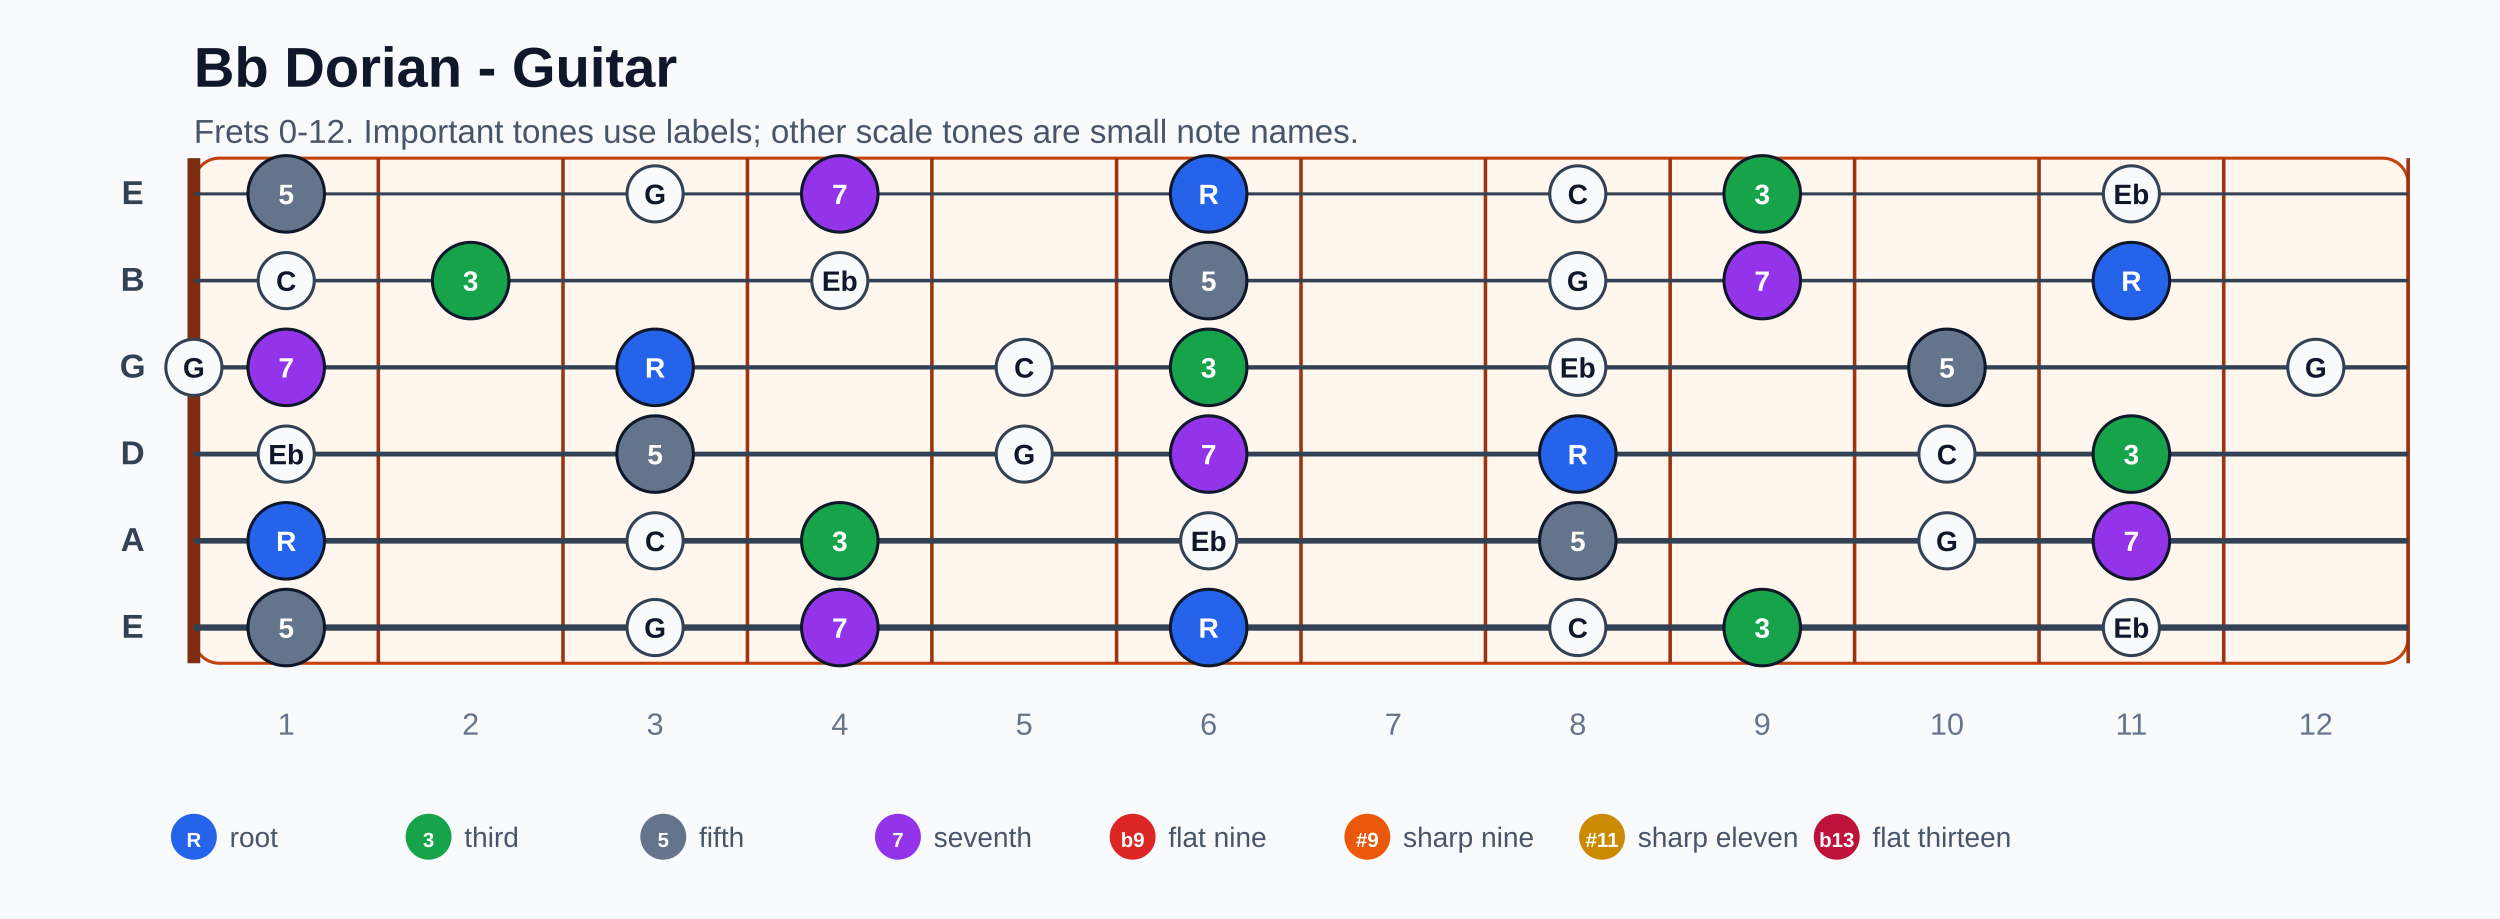
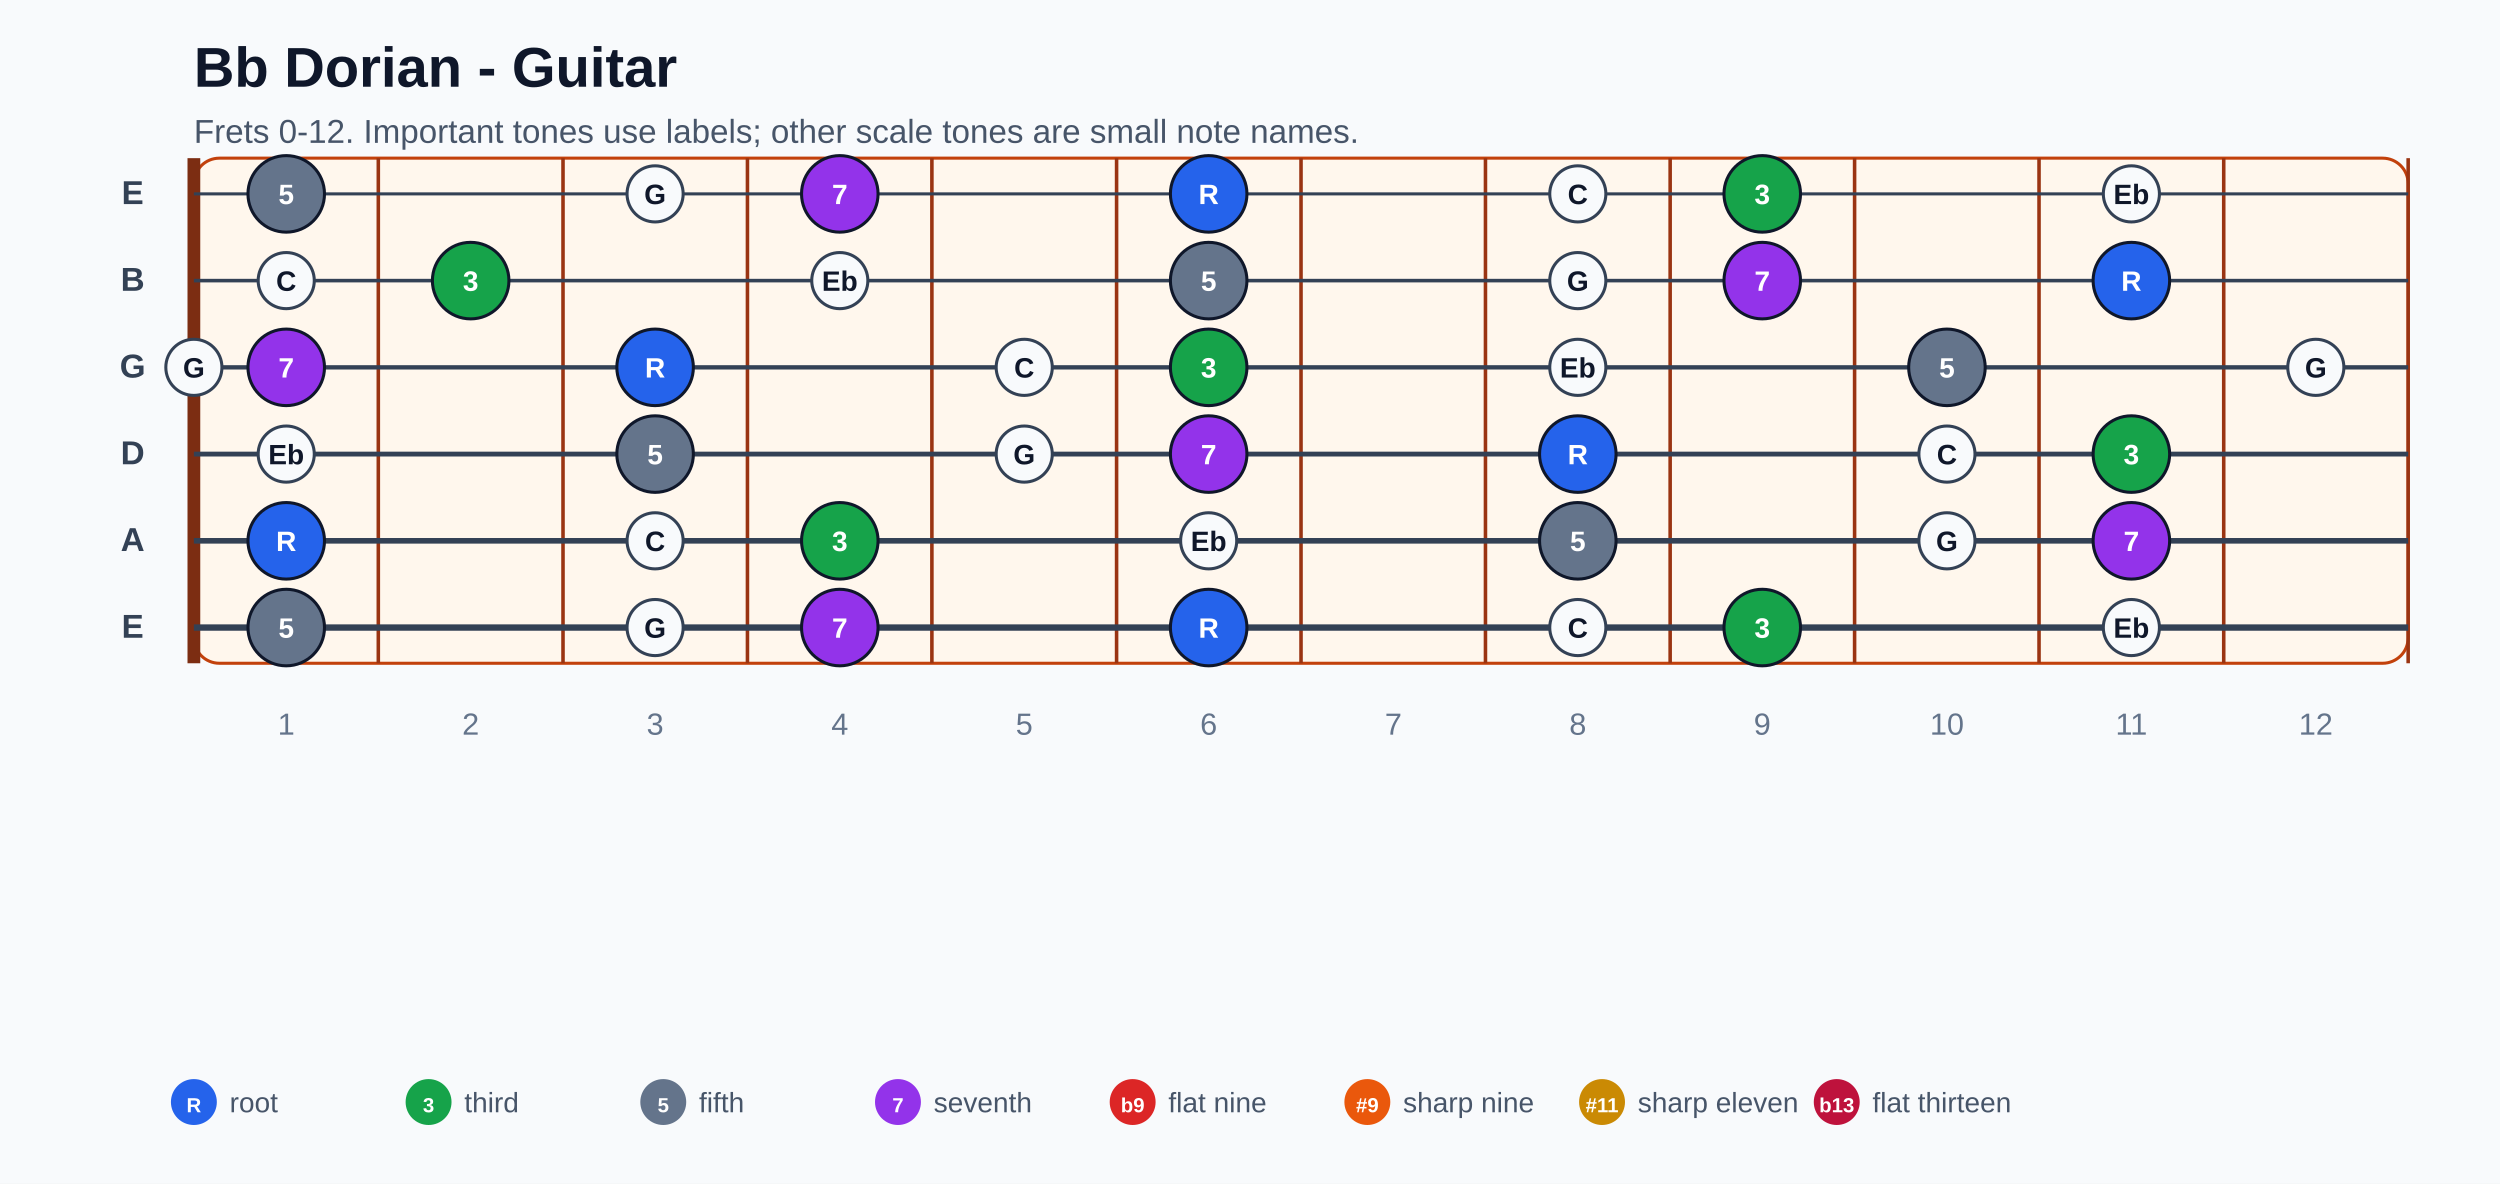
- <svg xmlns="http://www.w3.org/2000/svg" width="980" height="360" viewBox="0 0 980 360">
+ <svg xmlns="http://www.w3.org/2000/svg" width="980" height="464" viewBox="0 0 980 464">
  <rect width="100%" height="100%" fill="#f8fafc" />
  <text x="76" y="34" font-family="Arial, sans-serif" font-size="22" font-weight="700" fill="#0f172a">Bb Dorian - Guitar</text>
  <text x="76" y="56" font-family="Arial, sans-serif" font-size="13" fill="#475569">Frets 0-12. Important tones use labels; other scale tones are small note names.</text>
  <rect x="76" y="62" width="868" height="198" rx="10" fill="#fff7ed" stroke="#c2410c" stroke-width="1.2" />
  <line x1="76.0" y1="62" x2="76.0" y2="260" stroke="#7c2d12" stroke-width="5" />
  <line x1="148.3" y1="62" x2="148.3" y2="260" stroke="#9a3412" stroke-width="1.4" />
  <text x="112.2" y="288" text-anchor="middle" font-family="Arial, sans-serif" font-size="12" fill="#64748b">1</text>
  <line x1="220.7" y1="62" x2="220.7" y2="260" stroke="#9a3412" stroke-width="1.4" />
  <text x="184.5" y="288" text-anchor="middle" font-family="Arial, sans-serif" font-size="12" fill="#64748b">2</text>
  <line x1="293.0" y1="62" x2="293.0" y2="260" stroke="#9a3412" stroke-width="1.4" />
  <text x="256.8" y="288" text-anchor="middle" font-family="Arial, sans-serif" font-size="12" fill="#64748b">3</text>
  <line x1="365.3" y1="62" x2="365.3" y2="260" stroke="#9a3412" stroke-width="1.4" />
  <text x="329.2" y="288" text-anchor="middle" font-family="Arial, sans-serif" font-size="12" fill="#64748b">4</text>
  <line x1="437.7" y1="62" x2="437.7" y2="260" stroke="#9a3412" stroke-width="1.4" />
  <text x="401.5" y="288" text-anchor="middle" font-family="Arial, sans-serif" font-size="12" fill="#64748b">5</text>
  <line x1="510.0" y1="62" x2="510.0" y2="260" stroke="#9a3412" stroke-width="1.4" />
  <text x="473.8" y="288" text-anchor="middle" font-family="Arial, sans-serif" font-size="12" fill="#64748b">6</text>
  <line x1="582.3" y1="62" x2="582.3" y2="260" stroke="#9a3412" stroke-width="1.4" />
  <text x="546.2" y="288" text-anchor="middle" font-family="Arial, sans-serif" font-size="12" fill="#64748b">7</text>
  <line x1="654.7" y1="62" x2="654.7" y2="260" stroke="#9a3412" stroke-width="1.4" />
  <text x="618.5" y="288" text-anchor="middle" font-family="Arial, sans-serif" font-size="12" fill="#64748b">8</text>
  <line x1="727.0" y1="62" x2="727.0" y2="260" stroke="#9a3412" stroke-width="1.4" />
  <text x="690.8" y="288" text-anchor="middle" font-family="Arial, sans-serif" font-size="12" fill="#64748b">9</text>
  <line x1="799.3" y1="62" x2="799.3" y2="260" stroke="#9a3412" stroke-width="1.4" />
  <text x="763.2" y="288" text-anchor="middle" font-family="Arial, sans-serif" font-size="12" fill="#64748b">10</text>
  <line x1="871.7" y1="62" x2="871.7" y2="260" stroke="#9a3412" stroke-width="1.4" />
  <text x="835.5" y="288" text-anchor="middle" font-family="Arial, sans-serif" font-size="12" fill="#64748b">11</text>
  <line x1="944.0" y1="62" x2="944.0" y2="260" stroke="#9a3412" stroke-width="1.4" />
  <text x="907.8" y="288" text-anchor="middle" font-family="Arial, sans-serif" font-size="12" fill="#64748b">12</text>
  <line x1="76" y1="76.0" x2="944" y2="76.0" stroke="#334155" stroke-width="1.2" />
  <text x="52" y="80.0" text-anchor="middle" font-family="Arial, sans-serif" font-size="13" font-weight="700" fill="#334155">E</text>
  <circle cx="112.2" cy="76.0" r="15" fill="#64748b" stroke="#0f172a" stroke-width="1.2" />
  <text x="112.2" y="80.0" text-anchor="middle" font-family="Arial, sans-serif" font-size="11" font-weight="700" fill="#ffffff">5</text>
  <circle cx="256.8" cy="76.0" r="11" fill="#f8fafc" stroke="#334155" stroke-width="1.2" />
  <text x="256.8" y="80.0" text-anchor="middle" font-family="Arial, sans-serif" font-size="11" font-weight="700" fill="#0f172a">G</text>
  <circle cx="329.2" cy="76.0" r="15" fill="#9333ea" stroke="#0f172a" stroke-width="1.2" />
  <text x="329.2" y="80.0" text-anchor="middle" font-family="Arial, sans-serif" font-size="11" font-weight="700" fill="#ffffff">7</text>
  <circle cx="473.8" cy="76.0" r="15" fill="#2563eb" stroke="#0f172a" stroke-width="1.2" />
  <text x="473.8" y="80.0" text-anchor="middle" font-family="Arial, sans-serif" font-size="11" font-weight="700" fill="#ffffff">R</text>
  <circle cx="618.5" cy="76.0" r="11" fill="#f8fafc" stroke="#334155" stroke-width="1.2" />
  <text x="618.5" y="80.0" text-anchor="middle" font-family="Arial, sans-serif" font-size="11" font-weight="700" fill="#0f172a">C</text>
  <circle cx="690.8" cy="76.0" r="15" fill="#16a34a" stroke="#0f172a" stroke-width="1.2" />
  <text x="690.8" y="80.0" text-anchor="middle" font-family="Arial, sans-serif" font-size="11" font-weight="700" fill="#ffffff">3</text>
  <circle cx="835.5" cy="76.0" r="11" fill="#f8fafc" stroke="#334155" stroke-width="1.2" />
  <text x="835.5" y="80.0" text-anchor="middle" font-family="Arial, sans-serif" font-size="11" font-weight="700" fill="#0f172a">Eb</text>
  <line x1="76" y1="110.0" x2="944" y2="110.0" stroke="#334155" stroke-width="1.4" />
  <text x="52" y="114.0" text-anchor="middle" font-family="Arial, sans-serif" font-size="13" font-weight="700" fill="#334155">B</text>
  <circle cx="112.2" cy="110.0" r="11" fill="#f8fafc" stroke="#334155" stroke-width="1.2" />
  <text x="112.2" y="114.0" text-anchor="middle" font-family="Arial, sans-serif" font-size="11" font-weight="700" fill="#0f172a">C</text>
  <circle cx="184.5" cy="110.0" r="15" fill="#16a34a" stroke="#0f172a" stroke-width="1.2" />
  <text x="184.5" y="114.0" text-anchor="middle" font-family="Arial, sans-serif" font-size="11" font-weight="700" fill="#ffffff">3</text>
  <circle cx="329.2" cy="110.0" r="11" fill="#f8fafc" stroke="#334155" stroke-width="1.2" />
  <text x="329.2" y="114.0" text-anchor="middle" font-family="Arial, sans-serif" font-size="11" font-weight="700" fill="#0f172a">Eb</text>
  <circle cx="473.8" cy="110.0" r="15" fill="#64748b" stroke="#0f172a" stroke-width="1.2" />
  <text x="473.8" y="114.0" text-anchor="middle" font-family="Arial, sans-serif" font-size="11" font-weight="700" fill="#ffffff">5</text>
  <circle cx="618.5" cy="110.0" r="11" fill="#f8fafc" stroke="#334155" stroke-width="1.2" />
  <text x="618.5" y="114.0" text-anchor="middle" font-family="Arial, sans-serif" font-size="11" font-weight="700" fill="#0f172a">G</text>
  <circle cx="690.8" cy="110.0" r="15" fill="#9333ea" stroke="#0f172a" stroke-width="1.2" />
  <text x="690.8" y="114.0" text-anchor="middle" font-family="Arial, sans-serif" font-size="11" font-weight="700" fill="#ffffff">7</text>
  <circle cx="835.5" cy="110.0" r="15" fill="#2563eb" stroke="#0f172a" stroke-width="1.2" />
  <text x="835.5" y="114.0" text-anchor="middle" font-family="Arial, sans-serif" font-size="11" font-weight="700" fill="#ffffff">R</text>
  <line x1="76" y1="144.0" x2="944" y2="144.0" stroke="#334155" stroke-width="1.7" />
  <text x="52" y="148.0" text-anchor="middle" font-family="Arial, sans-serif" font-size="13" font-weight="700" fill="#334155">G</text>
  <circle cx="76.0" cy="144.0" r="11" fill="#f8fafc" stroke="#334155" stroke-width="1.2" />
  <text x="76.0" y="148.0" text-anchor="middle" font-family="Arial, sans-serif" font-size="11" font-weight="700" fill="#0f172a">G</text>
  <circle cx="112.2" cy="144.0" r="15" fill="#9333ea" stroke="#0f172a" stroke-width="1.2" />
  <text x="112.2" y="148.0" text-anchor="middle" font-family="Arial, sans-serif" font-size="11" font-weight="700" fill="#ffffff">7</text>
  <circle cx="256.8" cy="144.0" r="15" fill="#2563eb" stroke="#0f172a" stroke-width="1.2" />
  <text x="256.8" y="148.0" text-anchor="middle" font-family="Arial, sans-serif" font-size="11" font-weight="700" fill="#ffffff">R</text>
  <circle cx="401.5" cy="144.0" r="11" fill="#f8fafc" stroke="#334155" stroke-width="1.2" />
  <text x="401.5" y="148.0" text-anchor="middle" font-family="Arial, sans-serif" font-size="11" font-weight="700" fill="#0f172a">C</text>
  <circle cx="473.8" cy="144.0" r="15" fill="#16a34a" stroke="#0f172a" stroke-width="1.2" />
  <text x="473.8" y="148.0" text-anchor="middle" font-family="Arial, sans-serif" font-size="11" font-weight="700" fill="#ffffff">3</text>
  <circle cx="618.5" cy="144.0" r="11" fill="#f8fafc" stroke="#334155" stroke-width="1.2" />
  <text x="618.5" y="148.0" text-anchor="middle" font-family="Arial, sans-serif" font-size="11" font-weight="700" fill="#0f172a">Eb</text>
  <circle cx="763.2" cy="144.0" r="15" fill="#64748b" stroke="#0f172a" stroke-width="1.2" />
  <text x="763.2" y="148.0" text-anchor="middle" font-family="Arial, sans-serif" font-size="11" font-weight="700" fill="#ffffff">5</text>
  <circle cx="907.8" cy="144.0" r="11" fill="#f8fafc" stroke="#334155" stroke-width="1.2" />
  <text x="907.8" y="148.0" text-anchor="middle" font-family="Arial, sans-serif" font-size="11" font-weight="700" fill="#0f172a">G</text>
  <line x1="76" y1="178.0" x2="944" y2="178.0" stroke="#334155" stroke-width="1.9" />
  <text x="52" y="182.0" text-anchor="middle" font-family="Arial, sans-serif" font-size="13" font-weight="700" fill="#334155">D</text>
  <circle cx="112.2" cy="178.0" r="11" fill="#f8fafc" stroke="#334155" stroke-width="1.2" />
  <text x="112.2" y="182.0" text-anchor="middle" font-family="Arial, sans-serif" font-size="11" font-weight="700" fill="#0f172a">Eb</text>
  <circle cx="256.8" cy="178.0" r="15" fill="#64748b" stroke="#0f172a" stroke-width="1.2" />
  <text x="256.8" y="182.0" text-anchor="middle" font-family="Arial, sans-serif" font-size="11" font-weight="700" fill="#ffffff">5</text>
  <circle cx="401.5" cy="178.0" r="11" fill="#f8fafc" stroke="#334155" stroke-width="1.2" />
  <text x="401.5" y="182.0" text-anchor="middle" font-family="Arial, sans-serif" font-size="11" font-weight="700" fill="#0f172a">G</text>
  <circle cx="473.8" cy="178.0" r="15" fill="#9333ea" stroke="#0f172a" stroke-width="1.2" />
  <text x="473.8" y="182.0" text-anchor="middle" font-family="Arial, sans-serif" font-size="11" font-weight="700" fill="#ffffff">7</text>
  <circle cx="618.5" cy="178.0" r="15" fill="#2563eb" stroke="#0f172a" stroke-width="1.2" />
  <text x="618.5" y="182.0" text-anchor="middle" font-family="Arial, sans-serif" font-size="11" font-weight="700" fill="#ffffff">R</text>
  <circle cx="763.2" cy="178.0" r="11" fill="#f8fafc" stroke="#334155" stroke-width="1.2" />
  <text x="763.2" y="182.0" text-anchor="middle" font-family="Arial, sans-serif" font-size="11" font-weight="700" fill="#0f172a">C</text>
  <circle cx="835.5" cy="178.0" r="15" fill="#16a34a" stroke="#0f172a" stroke-width="1.2" />
  <text x="835.5" y="182.0" text-anchor="middle" font-family="Arial, sans-serif" font-size="11" font-weight="700" fill="#ffffff">3</text>
  <line x1="76" y1="212.0" x2="944" y2="212.0" stroke="#334155" stroke-width="2.2" />
  <text x="52" y="216.0" text-anchor="middle" font-family="Arial, sans-serif" font-size="13" font-weight="700" fill="#334155">A</text>
  <circle cx="112.2" cy="212.0" r="15" fill="#2563eb" stroke="#0f172a" stroke-width="1.2" />
  <text x="112.2" y="216.0" text-anchor="middle" font-family="Arial, sans-serif" font-size="11" font-weight="700" fill="#ffffff">R</text>
  <circle cx="256.8" cy="212.0" r="11" fill="#f8fafc" stroke="#334155" stroke-width="1.2" />
  <text x="256.8" y="216.0" text-anchor="middle" font-family="Arial, sans-serif" font-size="11" font-weight="700" fill="#0f172a">C</text>
  <circle cx="329.2" cy="212.0" r="15" fill="#16a34a" stroke="#0f172a" stroke-width="1.2" />
  <text x="329.2" y="216.0" text-anchor="middle" font-family="Arial, sans-serif" font-size="11" font-weight="700" fill="#ffffff">3</text>
  <circle cx="473.8" cy="212.0" r="11" fill="#f8fafc" stroke="#334155" stroke-width="1.2" />
  <text x="473.8" y="216.0" text-anchor="middle" font-family="Arial, sans-serif" font-size="11" font-weight="700" fill="#0f172a">Eb</text>
  <circle cx="618.5" cy="212.0" r="15" fill="#64748b" stroke="#0f172a" stroke-width="1.2" />
  <text x="618.5" y="216.0" text-anchor="middle" font-family="Arial, sans-serif" font-size="11" font-weight="700" fill="#ffffff">5</text>
  <circle cx="763.2" cy="212.0" r="11" fill="#f8fafc" stroke="#334155" stroke-width="1.2" />
  <text x="763.2" y="216.0" text-anchor="middle" font-family="Arial, sans-serif" font-size="11" font-weight="700" fill="#0f172a">G</text>
  <circle cx="835.5" cy="212.0" r="15" fill="#9333ea" stroke="#0f172a" stroke-width="1.2" />
  <text x="835.5" y="216.0" text-anchor="middle" font-family="Arial, sans-serif" font-size="11" font-weight="700" fill="#ffffff">7</text>
  <line x1="76" y1="246.0" x2="944" y2="246.0" stroke="#334155" stroke-width="2.5" />
  <text x="52" y="250.0" text-anchor="middle" font-family="Arial, sans-serif" font-size="13" font-weight="700" fill="#334155">E</text>
  <circle cx="112.2" cy="246.0" r="15" fill="#64748b" stroke="#0f172a" stroke-width="1.2" />
  <text x="112.2" y="250.0" text-anchor="middle" font-family="Arial, sans-serif" font-size="11" font-weight="700" fill="#ffffff">5</text>
  <circle cx="256.8" cy="246.0" r="11" fill="#f8fafc" stroke="#334155" stroke-width="1.2" />
  <text x="256.8" y="250.0" text-anchor="middle" font-family="Arial, sans-serif" font-size="11" font-weight="700" fill="#0f172a">G</text>
  <circle cx="329.2" cy="246.0" r="15" fill="#9333ea" stroke="#0f172a" stroke-width="1.2" />
  <text x="329.2" y="250.0" text-anchor="middle" font-family="Arial, sans-serif" font-size="11" font-weight="700" fill="#ffffff">7</text>
  <circle cx="473.8" cy="246.0" r="15" fill="#2563eb" stroke="#0f172a" stroke-width="1.2" />
  <text x="473.8" y="250.0" text-anchor="middle" font-family="Arial, sans-serif" font-size="11" font-weight="700" fill="#ffffff">R</text>
  <circle cx="618.5" cy="246.0" r="11" fill="#f8fafc" stroke="#334155" stroke-width="1.2" />
  <text x="618.5" y="250.0" text-anchor="middle" font-family="Arial, sans-serif" font-size="11" font-weight="700" fill="#0f172a">C</text>
  <circle cx="690.8" cy="246.0" r="15" fill="#16a34a" stroke="#0f172a" stroke-width="1.2" />
  <text x="690.8" y="250.0" text-anchor="middle" font-family="Arial, sans-serif" font-size="11" font-weight="700" fill="#ffffff">3</text>
  <circle cx="835.5" cy="246.0" r="11" fill="#f8fafc" stroke="#334155" stroke-width="1.2" />
  <text x="835.5" y="250.0" text-anchor="middle" font-family="Arial, sans-serif" font-size="11" font-weight="700" fill="#0f172a">Eb</text>
-   <circle cx="76" cy="328" r="9" fill="#2563eb" />
-   <text x="76" y="332" text-anchor="middle" font-family="Arial, sans-serif" font-size="8" font-weight="700" fill="#ffffff">R</text>
-   <text x="90" y="332" font-family="Arial, sans-serif" font-size="11" fill="#475569">root</text>
-   <circle cx="168" cy="328" r="9" fill="#16a34a" />
-   <text x="168" y="332" text-anchor="middle" font-family="Arial, sans-serif" font-size="8" font-weight="700" fill="#ffffff">3</text>
-   <text x="182" y="332" font-family="Arial, sans-serif" font-size="11" fill="#475569">third</text>
-   <circle cx="260" cy="328" r="9" fill="#64748b" />
-   <text x="260" y="332" text-anchor="middle" font-family="Arial, sans-serif" font-size="8" font-weight="700" fill="#ffffff">5</text>
-   <text x="274" y="332" font-family="Arial, sans-serif" font-size="11" fill="#475569">fifth</text>
-   <circle cx="352" cy="328" r="9" fill="#9333ea" />
-   <text x="352" y="332" text-anchor="middle" font-family="Arial, sans-serif" font-size="8" font-weight="700" fill="#ffffff">7</text>
-   <text x="366" y="332" font-family="Arial, sans-serif" font-size="11" fill="#475569">seventh</text>
-   <circle cx="444" cy="328" r="9" fill="#dc2626" />
-   <text x="444" y="332" text-anchor="middle" font-family="Arial, sans-serif" font-size="8" font-weight="700" fill="#ffffff">b9</text>
-   <text x="458" y="332" font-family="Arial, sans-serif" font-size="11" fill="#475569">flat nine</text>
-   <circle cx="536" cy="328" r="9" fill="#ea580c" />
-   <text x="536" y="332" text-anchor="middle" font-family="Arial, sans-serif" font-size="8" font-weight="700" fill="#ffffff">#9</text>
-   <text x="550" y="332" font-family="Arial, sans-serif" font-size="11" fill="#475569">sharp nine</text>
-   <circle cx="628" cy="328" r="9" fill="#ca8a04" />
-   <text x="628" y="332" text-anchor="middle" font-family="Arial, sans-serif" font-size="8" font-weight="700" fill="#ffffff">#11</text>
-   <text x="642" y="332" font-family="Arial, sans-serif" font-size="11" fill="#475569">sharp eleven</text>
-   <circle cx="720" cy="328" r="9" fill="#be123c" />
-   <text x="720" y="332" text-anchor="middle" font-family="Arial, sans-serif" font-size="8" font-weight="700" fill="#ffffff">b13</text>
-   <text x="734" y="332" font-family="Arial, sans-serif" font-size="11" fill="#475569">flat thirteen</text>
+   <circle cx="76" cy="432" r="9" fill="#2563eb" />
+   <text x="76" y="436" text-anchor="middle" font-family="Arial, sans-serif" font-size="8" font-weight="700" fill="#ffffff">R</text>
+   <text x="90" y="436" font-family="Arial, sans-serif" font-size="11" fill="#475569">root</text>
+   <circle cx="168" cy="432" r="9" fill="#16a34a" />
+   <text x="168" y="436" text-anchor="middle" font-family="Arial, sans-serif" font-size="8" font-weight="700" fill="#ffffff">3</text>
+   <text x="182" y="436" font-family="Arial, sans-serif" font-size="11" fill="#475569">third</text>
+   <circle cx="260" cy="432" r="9" fill="#64748b" />
+   <text x="260" y="436" text-anchor="middle" font-family="Arial, sans-serif" font-size="8" font-weight="700" fill="#ffffff">5</text>
+   <text x="274" y="436" font-family="Arial, sans-serif" font-size="11" fill="#475569">fifth</text>
+   <circle cx="352" cy="432" r="9" fill="#9333ea" />
+   <text x="352" y="436" text-anchor="middle" font-family="Arial, sans-serif" font-size="8" font-weight="700" fill="#ffffff">7</text>
+   <text x="366" y="436" font-family="Arial, sans-serif" font-size="11" fill="#475569">seventh</text>
+   <circle cx="444" cy="432" r="9" fill="#dc2626" />
+   <text x="444" y="436" text-anchor="middle" font-family="Arial, sans-serif" font-size="8" font-weight="700" fill="#ffffff">b9</text>
+   <text x="458" y="436" font-family="Arial, sans-serif" font-size="11" fill="#475569">flat nine</text>
+   <circle cx="536" cy="432" r="9" fill="#ea580c" />
+   <text x="536" y="436" text-anchor="middle" font-family="Arial, sans-serif" font-size="8" font-weight="700" fill="#ffffff">#9</text>
+   <text x="550" y="436" font-family="Arial, sans-serif" font-size="11" fill="#475569">sharp nine</text>
+   <circle cx="628" cy="432" r="9" fill="#ca8a04" />
+   <text x="628" y="436" text-anchor="middle" font-family="Arial, sans-serif" font-size="8" font-weight="700" fill="#ffffff">#11</text>
+   <text x="642" y="436" font-family="Arial, sans-serif" font-size="11" fill="#475569">sharp eleven</text>
+   <circle cx="720" cy="432" r="9" fill="#be123c" />
+   <text x="720" y="436" text-anchor="middle" font-family="Arial, sans-serif" font-size="8" font-weight="700" fill="#ffffff">b13</text>
+   <text x="734" y="436" font-family="Arial, sans-serif" font-size="11" fill="#475569">flat thirteen</text>
</svg>
